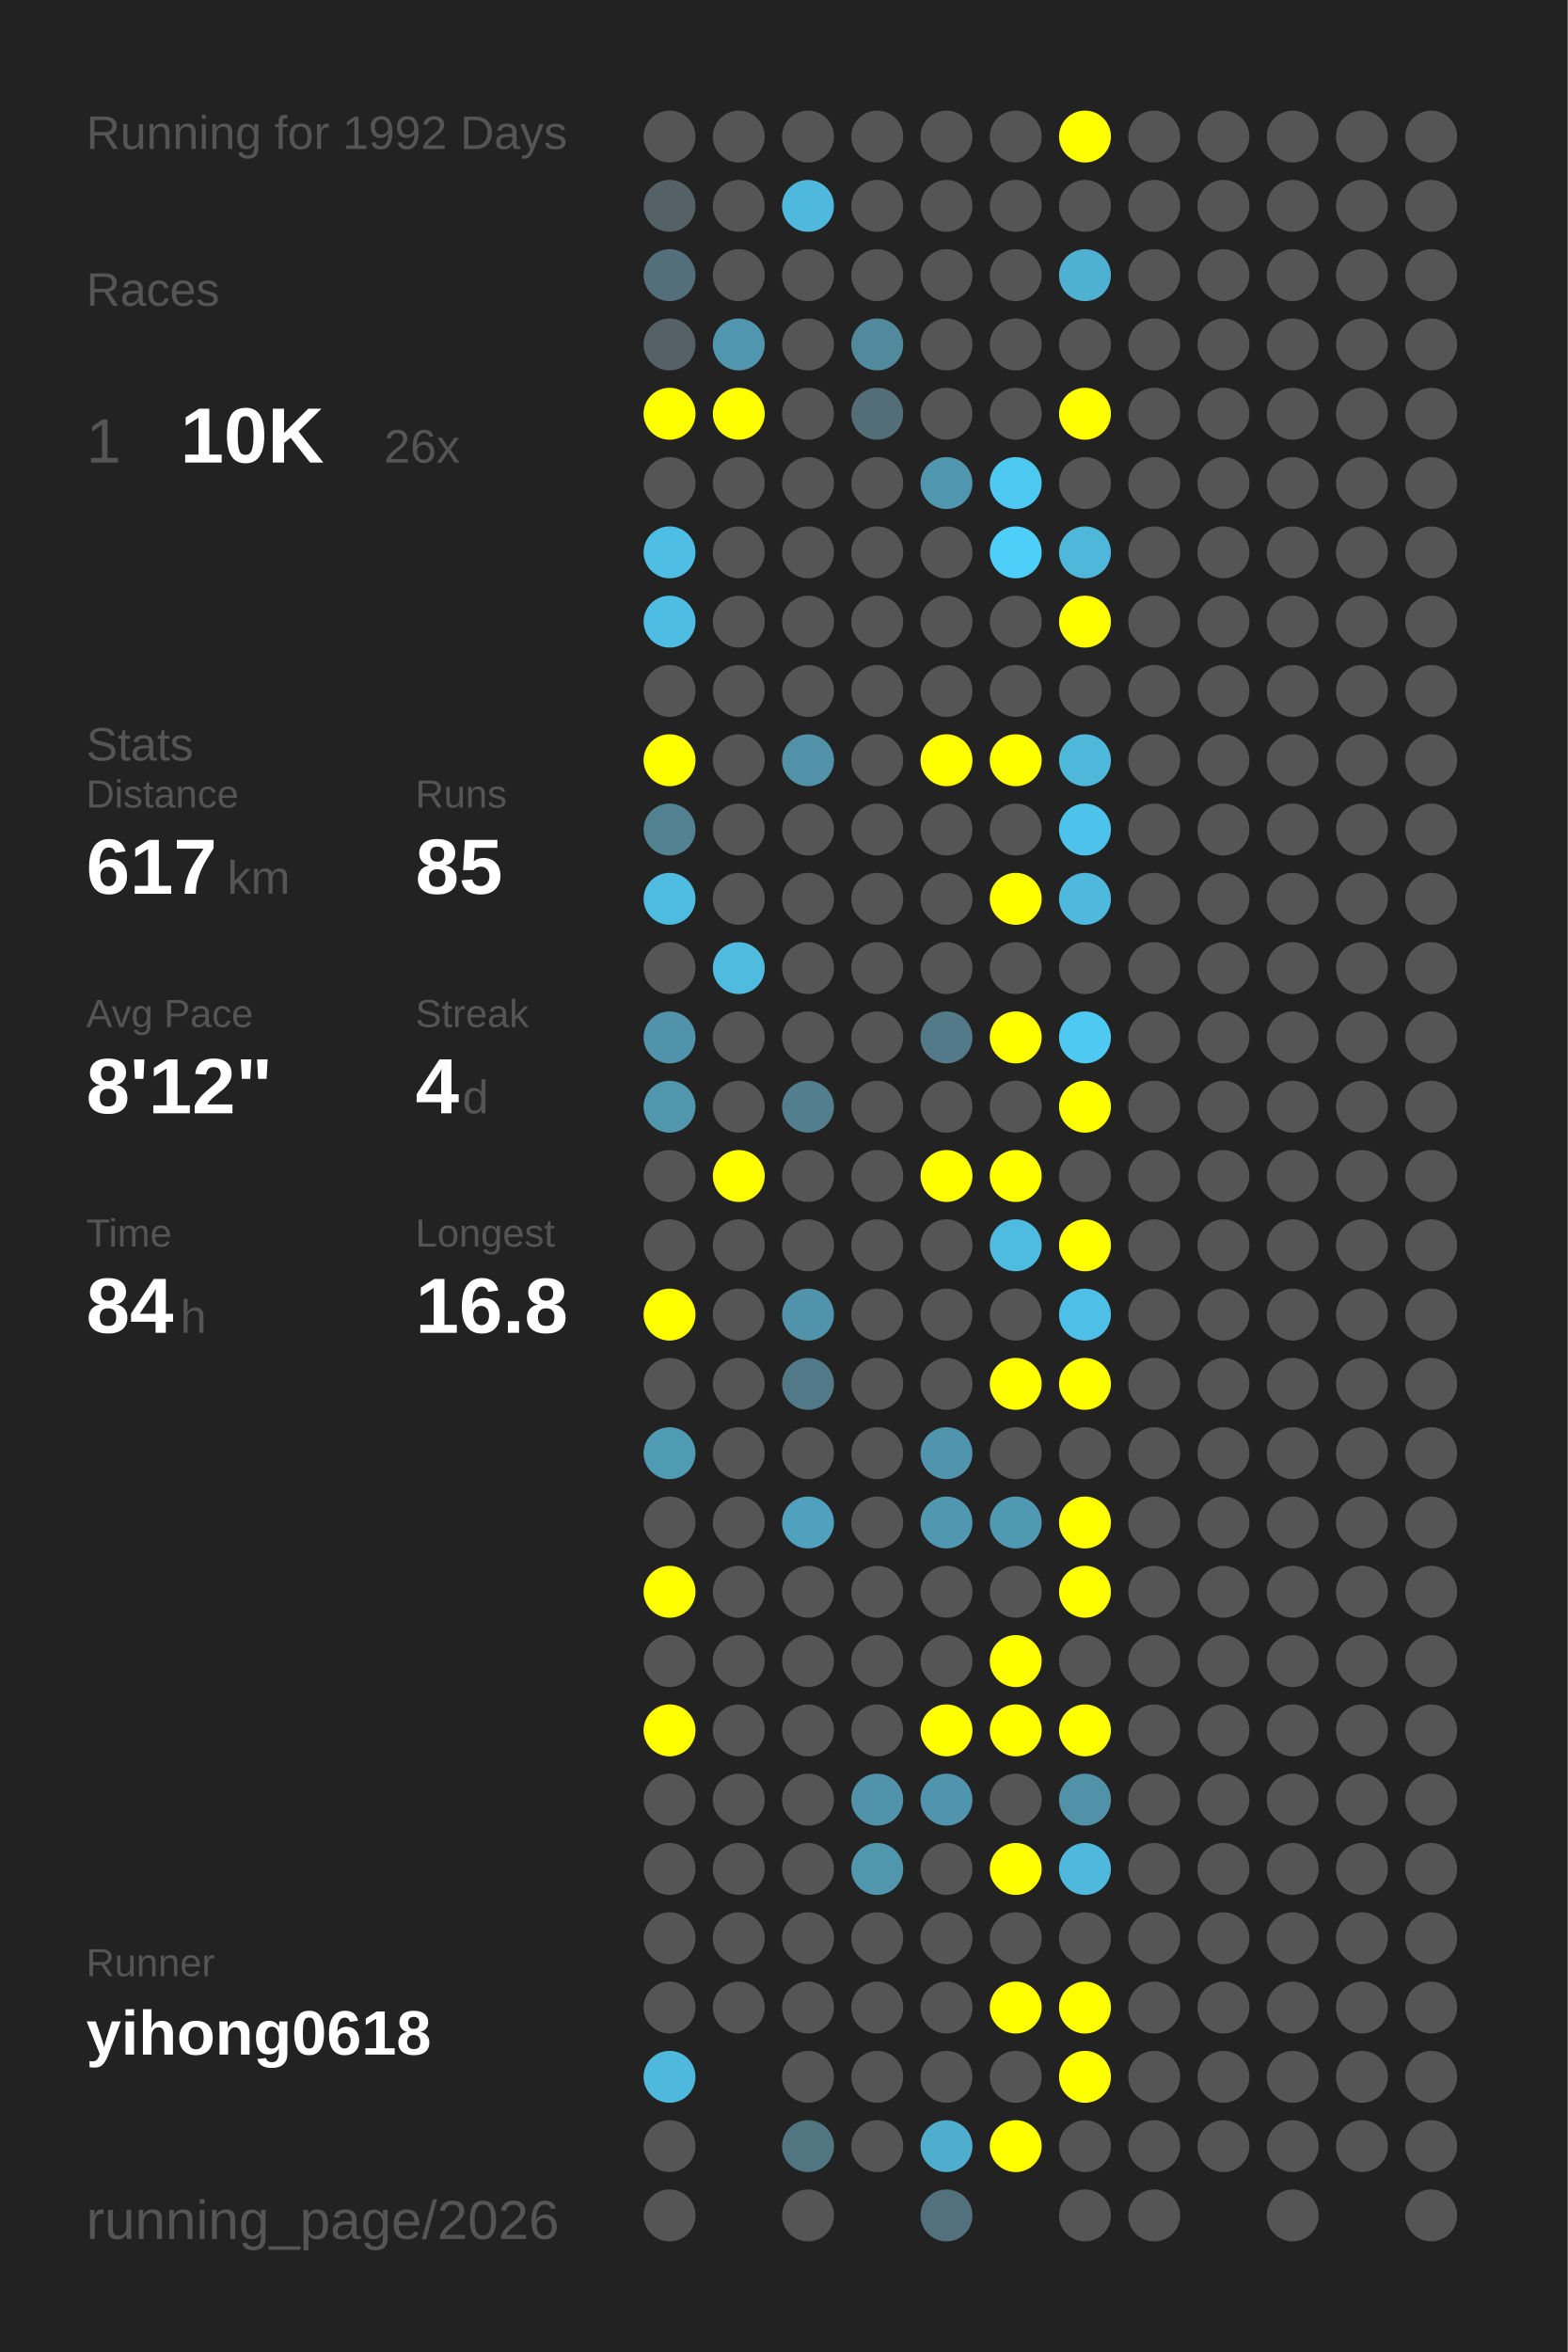
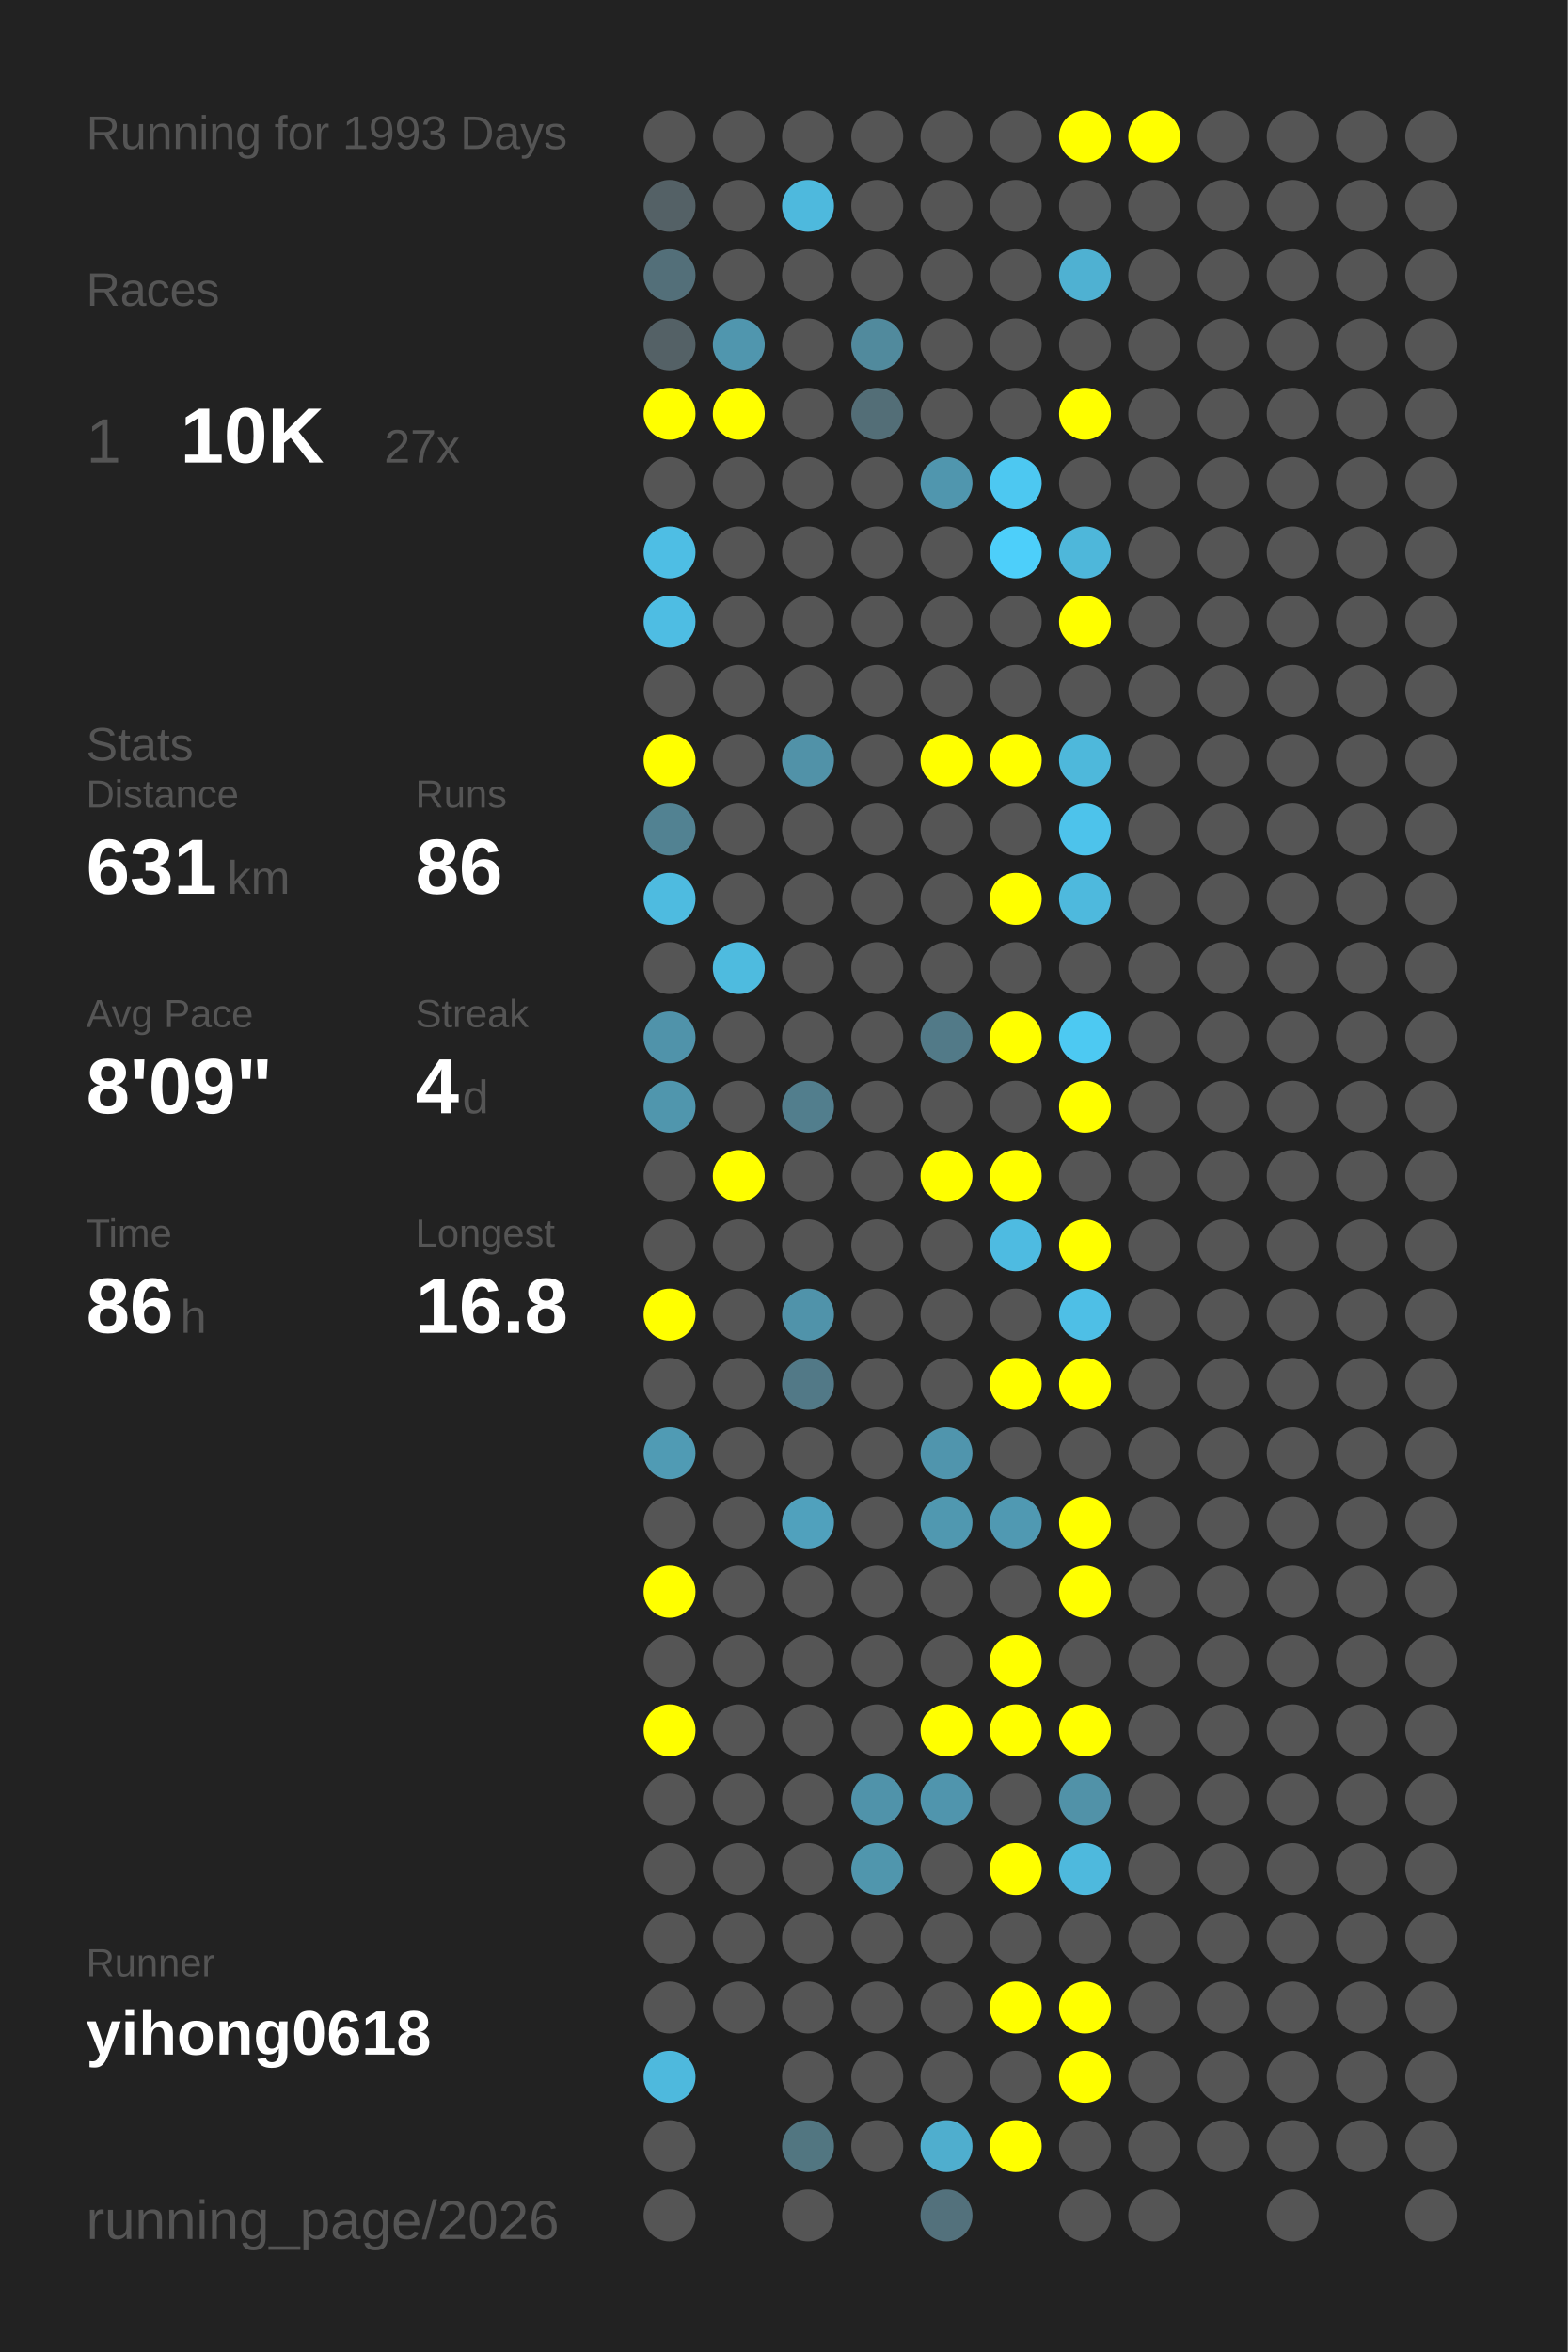
<svg xmlns="http://www.w3.org/2000/svg" baseProfile="full" height="300mm" version="1.1" viewBox="0,0,200,300" width="200mm">
  <defs />
  <rect fill="#222222" height="300" width="200" x="0" y="0" />
-   <text fill="#555555" style="font-size:6px; font-family:Arial;" x="11" y="19">Running for 1992 Days</text>
+   <text fill="#555555" style="font-size:6px; font-family:Arial;" x="11" y="19">Running for 1993 Days</text>
  <text fill="#555555" style="font-size:6px; font-family:Arial;" x="11" y="39">Races</text>
  <text fill="#555555" style="font-size:8px; font-family:Arial;" x="11" y="59">1</text>
  <text fill="#FFFFFF" style="font-size:10px; font-family:Arial; font-weight:bold;" x="23" y="59">10K</text>
-   <text fill="#555555" style="font-size:6px; font-family:Arial;" x="49" y="59">26x</text>
+   <text fill="#555555" style="font-size:6px; font-family:Arial;" x="49" y="59">27x</text>
  <text fill="#555555" style="font-size:6px; font-family:Arial;" x="11" y="97">Stats</text>
  <text fill="#555555" style="font-size:5px; font-family:Arial;" x="11" y="103">Distance</text>
-   <text fill="#FFFFFF" style="font-size:10px; font-family:Arial; font-weight:bold;" x="11" y="114">617</text>
+   <text fill="#FFFFFF" style="font-size:10px; font-family:Arial; font-weight:bold;" x="11" y="114">631</text>
  <text fill="#555555" style="font-size:6px; font-family:Arial;" x="29" y="114">km</text>
  <text fill="#555555" style="font-size:5px; font-family:Arial;" x="53" y="103">Runs</text>
-   <text fill="#FFFFFF" style="font-size:10px; font-family:Arial; font-weight:bold;" x="53" y="114">85</text>
+   <text fill="#FFFFFF" style="font-size:10px; font-family:Arial; font-weight:bold;" x="53" y="114">86</text>
  <text fill="#555555" style="font-size:5px; font-family:Arial;" x="11" y="131">Avg Pace</text>
-   <text fill="#FFFFFF" style="font-size:10px; font-family:Arial; font-weight:bold;" x="11" y="142">8'12"</text>
+   <text fill="#FFFFFF" style="font-size:10px; font-family:Arial; font-weight:bold;" x="11" y="142">8'09"</text>
  <text fill="#555555" style="font-size:5px; font-family:Arial;" x="53" y="131">Streak</text>
  <text fill="#FFFFFF" style="font-size:10px; font-family:Arial; font-weight:bold;" x="53" y="142">4</text>
  <text fill="#555555" style="font-size:6px; font-family:Arial;" x="59" y="142">d</text>
  <text fill="#555555" style="font-size:5px; font-family:Arial;" x="11" y="159">Time</text>
-   <text fill="#FFFFFF" style="font-size:10px; font-family:Arial; font-weight:bold;" x="11" y="170">84</text>
+   <text fill="#FFFFFF" style="font-size:10px; font-family:Arial; font-weight:bold;" x="11" y="170">86</text>
  <text fill="#555555" style="font-size:6px; font-family:Arial;" x="23" y="170">h</text>
  <text fill="#555555" style="font-size:5px; font-family:Arial;" x="53" y="159">Longest</text>
  <text fill="#FFFFFF" style="font-size:10px; font-family:Arial; font-weight:bold;" x="53" y="170">16.8</text>
  <text fill="#555555" style="font-size:5px; font-family:Arial;" x="11" y="252.065">Runner</text>
  <text fill="#FFFFFF" style="font-size:8px; font-family:Arial; font-weight:bold;" x="11" y="262.065">yihong0618</text>
  <text fill="#555555" style="font-size:7px; font-family:Arial;" x="11" y="285.581">running_page/2026</text>
  <circle cx="85.417" cy="17.419" fill="#555555" r="3.312" />
  <circle cx="85.417" cy="26.258" fill="#546166" r="3.312" />
  <circle cx="85.417" cy="35.097" fill="#536f79" r="3.312" />
  <circle cx="85.417" cy="43.935" fill="#546166" r="3.312" />
  <circle cx="85.417" cy="52.774" fill="#FFFF00" r="3.312" />
  <circle cx="85.417" cy="61.613" fill="#555555" r="3.312" />
  <circle cx="85.417" cy="70.452" fill="#4ebee4" r="3.312" />
  <circle cx="85.417" cy="79.29" fill="#4ebde3" r="3.312" />
  <circle cx="85.417" cy="88.129" fill="#555555" r="3.312" />
  <circle cx="85.417" cy="96.968" fill="#FFFF00" r="3.312" />
  <circle cx="85.417" cy="105.806" fill="#528292" r="3.312" />
  <circle cx="85.417" cy="114.645" fill="#4ebbe0" r="3.312" />
  <circle cx="85.417" cy="123.484" fill="#555555" r="3.312" />
  <circle cx="85.417" cy="132.323" fill="#5093aa" r="3.312" />
  <circle cx="85.417" cy="141.161" fill="#5096ad" r="3.312" />
  <circle cx="85.417" cy="150" fill="#555555" r="3.312" />
  <circle cx="85.417" cy="158.839" fill="#555555" r="3.312" />
  <circle cx="85.417" cy="167.677" fill="#FFFF00" r="3.312" />
  <circle cx="85.417" cy="176.516" fill="#555555" r="3.312" />
  <circle cx="85.417" cy="185.355" fill="#509bb4" r="3.312" />
  <circle cx="85.417" cy="194.194" fill="#555555" r="3.312" />
  <circle cx="85.417" cy="203.032" fill="#FFFF00" r="3.312" />
  <circle cx="85.417" cy="211.871" fill="#555555" r="3.312" />
  <circle cx="85.417" cy="220.71" fill="#FFFF00" r="3.312" />
  <circle cx="85.417" cy="229.548" fill="#555555" r="3.312" />
  <circle cx="85.417" cy="238.387" fill="#555555" r="3.312" />
  <circle cx="85.417" cy="247.226" fill="#555555" r="3.312" />
  <circle cx="85.417" cy="256.065" fill="#555555" r="3.312" />
  <circle cx="85.417" cy="264.903" fill="#4eb9dd" r="3.312" />
  <circle cx="85.417" cy="273.742" fill="#555555" r="3.312" />
  <circle cx="85.417" cy="282.581" fill="#555555" r="3.312" />
  <circle cx="94.25" cy="17.419" fill="#555555" r="3.312" />
  <circle cx="94.25" cy="26.258" fill="#555555" r="3.312" />
  <circle cx="94.25" cy="35.097" fill="#555555" r="3.312" />
  <circle cx="94.25" cy="43.935" fill="#5096ae" r="3.312" />
  <circle cx="94.25" cy="52.774" fill="#FFFF00" r="3.312" />
  <circle cx="94.25" cy="61.613" fill="#555555" r="3.312" />
  <circle cx="94.25" cy="70.452" fill="#555555" r="3.312" />
  <circle cx="94.25" cy="79.29" fill="#555555" r="3.312" />
  <circle cx="94.25" cy="88.129" fill="#555555" r="3.312" />
  <circle cx="94.25" cy="96.968" fill="#555555" r="3.312" />
  <circle cx="94.25" cy="105.806" fill="#555555" r="3.312" />
  <circle cx="94.25" cy="114.645" fill="#555555" r="3.312" />
  <circle cx="94.25" cy="123.484" fill="#4ebbdf" r="3.312" />
  <circle cx="94.25" cy="132.323" fill="#555555" r="3.312" />
  <circle cx="94.25" cy="141.161" fill="#555555" r="3.312" />
  <circle cx="94.25" cy="150" fill="#FFFF00" r="3.312" />
  <circle cx="94.25" cy="158.839" fill="#555555" r="3.312" />
  <circle cx="94.25" cy="167.677" fill="#555555" r="3.312" />
  <circle cx="94.25" cy="176.516" fill="#555555" r="3.312" />
  <circle cx="94.25" cy="185.355" fill="#555555" r="3.312" />
  <circle cx="94.25" cy="194.194" fill="#555555" r="3.312" />
  <circle cx="94.25" cy="203.032" fill="#555555" r="3.312" />
  <circle cx="94.25" cy="211.871" fill="#555555" r="3.312" />
  <circle cx="94.25" cy="220.71" fill="#555555" r="3.312" />
  <circle cx="94.25" cy="229.548" fill="#555555" r="3.312" />
  <circle cx="94.25" cy="238.387" fill="#555555" r="3.312" />
  <circle cx="94.25" cy="247.226" fill="#555555" r="3.312" />
  <circle cx="94.25" cy="256.065" fill="#555555" r="3.312" />
  <circle cx="103.083" cy="17.419" fill="#555555" r="3.312" />
  <circle cx="103.083" cy="26.258" fill="#4eb9dd" r="3.312" />
  <circle cx="103.083" cy="35.097" fill="#555555" r="3.312" />
  <circle cx="103.083" cy="43.935" fill="#555555" r="3.312" />
  <circle cx="103.083" cy="52.774" fill="#555555" r="3.312" />
  <circle cx="103.083" cy="61.613" fill="#555555" r="3.312" />
  <circle cx="103.083" cy="70.452" fill="#555555" r="3.312" />
  <circle cx="103.083" cy="79.29" fill="#555555" r="3.312" />
  <circle cx="103.083" cy="88.129" fill="#555555" r="3.312" />
  <circle cx="103.083" cy="96.968" fill="#5192a8" r="3.312" />
  <circle cx="103.083" cy="105.806" fill="#555555" r="3.312" />
  <circle cx="103.083" cy="114.645" fill="#555555" r="3.312" />
  <circle cx="103.083" cy="123.484" fill="#555555" r="3.312" />
  <circle cx="103.083" cy="132.323" fill="#555555" r="3.312" />
  <circle cx="103.083" cy="141.161" fill="#527e8d" r="3.312" />
  <circle cx="103.083" cy="150" fill="#555555" r="3.312" />
  <circle cx="103.083" cy="158.839" fill="#555555" r="3.312" />
  <circle cx="103.083" cy="167.677" fill="#5093aa" r="3.312" />
  <circle cx="103.083" cy="176.516" fill="#527987" r="3.312" />
  <circle cx="103.083" cy="185.355" fill="#555555" r="3.312" />
  <circle cx="103.083" cy="194.194" fill="#50a1bd" r="3.312" />
  <circle cx="103.083" cy="203.032" fill="#555555" r="3.312" />
  <circle cx="103.083" cy="211.871" fill="#555555" r="3.312" />
  <circle cx="103.083" cy="220.71" fill="#555555" r="3.312" />
  <circle cx="103.083" cy="229.548" fill="#555555" r="3.312" />
  <circle cx="103.083" cy="238.387" fill="#555555" r="3.312" />
  <circle cx="103.083" cy="247.226" fill="#555555" r="3.312" />
  <circle cx="103.083" cy="256.065" fill="#555555" r="3.312" />
  <circle cx="103.083" cy="264.903" fill="#555555" r="3.312" />
  <circle cx="103.083" cy="273.742" fill="#527681" r="3.312" />
  <circle cx="103.083" cy="282.581" fill="#555555" r="3.312" />
  <circle cx="111.917" cy="17.419" fill="#555555" r="3.312" />
  <circle cx="111.917" cy="26.258" fill="#555555" r="3.312" />
  <circle cx="111.917" cy="35.097" fill="#555555" r="3.312" />
  <circle cx="111.917" cy="43.935" fill="#518a9d" r="3.312" />
  <circle cx="111.917" cy="52.774" fill="#536e77" r="3.312" />
  <circle cx="111.917" cy="61.613" fill="#555555" r="3.312" />
  <circle cx="111.917" cy="70.452" fill="#555555" r="3.312" />
  <circle cx="111.917" cy="79.29" fill="#555555" r="3.312" />
  <circle cx="111.917" cy="88.129" fill="#555555" r="3.312" />
  <circle cx="111.917" cy="96.968" fill="#555555" r="3.312" />
  <circle cx="111.917" cy="105.806" fill="#555555" r="3.312" />
  <circle cx="111.917" cy="114.645" fill="#555555" r="3.312" />
  <circle cx="111.917" cy="123.484" fill="#555555" r="3.312" />
  <circle cx="111.917" cy="132.323" fill="#555555" r="3.312" />
  <circle cx="111.917" cy="141.161" fill="#555555" r="3.312" />
  <circle cx="111.917" cy="150" fill="#555555" r="3.312" />
  <circle cx="111.917" cy="158.839" fill="#555555" r="3.312" />
  <circle cx="111.917" cy="167.677" fill="#555555" r="3.312" />
  <circle cx="111.917" cy="176.516" fill="#555555" r="3.312" />
  <circle cx="111.917" cy="185.355" fill="#555555" r="3.312" />
  <circle cx="111.917" cy="194.194" fill="#555555" r="3.312" />
  <circle cx="111.917" cy="203.032" fill="#555555" r="3.312" />
  <circle cx="111.917" cy="211.871" fill="#555555" r="3.312" />
  <circle cx="111.917" cy="220.71" fill="#555555" r="3.312" />
  <circle cx="111.917" cy="229.548" fill="#5093aa" r="3.312" />
  <circle cx="111.917" cy="238.387" fill="#5096ad" r="3.312" />
  <circle cx="111.917" cy="247.226" fill="#555555" r="3.312" />
  <circle cx="111.917" cy="256.065" fill="#555555" r="3.312" />
  <circle cx="111.917" cy="264.903" fill="#555555" r="3.312" />
  <circle cx="111.917" cy="273.742" fill="#555555" r="3.312" />
  <circle cx="120.75" cy="17.419" fill="#555555" r="3.312" />
  <circle cx="120.75" cy="26.258" fill="#555555" r="3.312" />
  <circle cx="120.75" cy="35.097" fill="#555555" r="3.312" />
  <circle cx="120.75" cy="43.935" fill="#555555" r="3.312" />
  <circle cx="120.75" cy="52.774" fill="#555555" r="3.312" />
  <circle cx="120.75" cy="61.613" fill="#5096ae" r="3.312" />
  <circle cx="120.75" cy="70.452" fill="#555555" r="3.312" />
  <circle cx="120.75" cy="79.29" fill="#555555" r="3.312" />
  <circle cx="120.75" cy="88.129" fill="#555555" r="3.312" />
  <circle cx="120.75" cy="96.968" fill="#FFFF00" r="3.312" />
  <circle cx="120.75" cy="105.806" fill="#555555" r="3.312" />
  <circle cx="120.75" cy="114.645" fill="#555555" r="3.312" />
  <circle cx="120.75" cy="123.484" fill="#555555" r="3.312" />
  <circle cx="120.75" cy="132.323" fill="#527a88" r="3.312" />
  <circle cx="120.75" cy="141.161" fill="#555555" r="3.312" />
  <circle cx="120.75" cy="150" fill="#FFFF00" r="3.312" />
  <circle cx="120.75" cy="158.839" fill="#555555" r="3.312" />
  <circle cx="120.75" cy="167.677" fill="#555555" r="3.312" />
  <circle cx="120.75" cy="176.516" fill="#555555" r="3.312" />
  <circle cx="120.75" cy="185.355" fill="#5095ad" r="3.312" />
  <circle cx="120.75" cy="194.194" fill="#5098b0" r="3.312" />
  <circle cx="120.75" cy="203.032" fill="#555555" r="3.312" />
  <circle cx="120.75" cy="211.871" fill="#555555" r="3.312" />
  <circle cx="120.75" cy="220.71" fill="#FFFF00" r="3.312" />
  <circle cx="120.75" cy="229.548" fill="#5095ad" r="3.312" />
  <circle cx="120.75" cy="238.387" fill="#555555" r="3.312" />
  <circle cx="120.75" cy="247.226" fill="#555555" r="3.312" />
  <circle cx="120.75" cy="256.065" fill="#555555" r="3.312" />
  <circle cx="120.75" cy="264.903" fill="#555555" r="3.312" />
  <circle cx="120.75" cy="273.742" fill="#4faece" r="3.312" />
  <circle cx="120.75" cy="282.581" fill="#53717c" r="3.312" />
  <circle cx="129.583" cy="17.419" fill="#555555" r="3.312" />
  <circle cx="129.583" cy="26.258" fill="#555555" r="3.312" />
  <circle cx="129.583" cy="35.097" fill="#555555" r="3.312" />
  <circle cx="129.583" cy="43.935" fill="#555555" r="3.312" />
  <circle cx="129.583" cy="52.774" fill="#555555" r="3.312" />
  <circle cx="129.583" cy="61.613" fill="#4dc8f1" r="3.312" />
  <circle cx="129.583" cy="70.452" fill="#4dcffa" r="3.312" />
  <circle cx="129.583" cy="79.29" fill="#555555" r="3.312" />
  <circle cx="129.583" cy="88.129" fill="#555555" r="3.312" />
  <circle cx="129.583" cy="96.968" fill="#FFFF00" r="3.312" />
  <circle cx="129.583" cy="105.806" fill="#555555" r="3.312" />
  <circle cx="129.583" cy="114.645" fill="#FFFF00" r="3.312" />
  <circle cx="129.583" cy="123.484" fill="#555555" r="3.312" />
  <circle cx="129.583" cy="132.323" fill="#FFFF00" r="3.312" />
  <circle cx="129.583" cy="141.161" fill="#555555" r="3.312" />
  <circle cx="129.583" cy="150" fill="#FFFF00" r="3.312" />
  <circle cx="129.583" cy="158.839" fill="#4ebbe1" r="3.312" />
  <circle cx="129.583" cy="167.677" fill="#555555" r="3.312" />
  <circle cx="129.583" cy="176.516" fill="#FFFF00" r="3.312" />
  <circle cx="129.583" cy="185.355" fill="#555555" r="3.312" />
  <circle cx="129.583" cy="194.194" fill="#5099b2" r="3.312" />
  <circle cx="129.583" cy="203.032" fill="#555555" r="3.312" />
  <circle cx="129.583" cy="211.871" fill="#FFFF00" r="3.312" />
  <circle cx="129.583" cy="220.71" fill="#FFFF00" r="3.312" />
  <circle cx="129.583" cy="229.548" fill="#555555" r="3.312" />
  <circle cx="129.583" cy="238.387" fill="#FFFF00" r="3.312" />
  <circle cx="129.583" cy="247.226" fill="#555555" r="3.312" />
  <circle cx="129.583" cy="256.065" fill="#FFFF00" r="3.312" />
  <circle cx="129.583" cy="264.903" fill="#555555" r="3.312" />
  <circle cx="129.583" cy="273.742" fill="#FFFF00" r="3.312" />
  <circle cx="138.417" cy="17.419" fill="#FFFF00" r="3.312" />
  <circle cx="138.417" cy="26.258" fill="#555555" r="3.312" />
  <circle cx="138.417" cy="35.097" fill="#4fb1d2" r="3.312" />
  <circle cx="138.417" cy="43.935" fill="#555555" r="3.312" />
  <circle cx="138.417" cy="52.774" fill="#FFFF00" r="3.312" />
  <circle cx="138.417" cy="61.613" fill="#555555" r="3.312" />
  <circle cx="138.417" cy="70.452" fill="#4eb7da" r="3.312" />
  <circle cx="138.417" cy="79.29" fill="#FFFF00" r="3.312" />
  <circle cx="138.417" cy="88.129" fill="#555555" r="3.312" />
  <circle cx="138.417" cy="96.968" fill="#4eb8db" r="3.312" />
  <circle cx="138.417" cy="105.806" fill="#4dc3eb" r="3.312" />
  <circle cx="138.417" cy="114.645" fill="#4eb9dd" r="3.312" />
  <circle cx="138.417" cy="123.484" fill="#555555" r="3.312" />
  <circle cx="138.417" cy="132.323" fill="#4dc9f2" r="3.312" />
  <circle cx="138.417" cy="141.161" fill="#FFFF00" r="3.312" />
  <circle cx="138.417" cy="150" fill="#555555" r="3.312" />
  <circle cx="138.417" cy="158.839" fill="#FFFF00" r="3.312" />
  <circle cx="138.417" cy="167.677" fill="#4ebfe6" r="3.312" />
  <circle cx="138.417" cy="176.516" fill="#FFFF00" r="3.312" />
  <circle cx="138.417" cy="185.355" fill="#555555" r="3.312" />
  <circle cx="138.417" cy="194.194" fill="#FFFF00" r="3.312" />
  <circle cx="138.417" cy="203.032" fill="#FFFF00" r="3.312" />
  <circle cx="138.417" cy="211.871" fill="#555555" r="3.312" />
  <circle cx="138.417" cy="220.71" fill="#FFFF00" r="3.312" />
  <circle cx="138.417" cy="229.548" fill="#5192a8" r="3.312" />
  <circle cx="138.417" cy="238.387" fill="#4eb9dd" r="3.312" />
  <circle cx="138.417" cy="247.226" fill="#555555" r="3.312" />
  <circle cx="138.417" cy="256.065" fill="#FFFF00" r="3.312" />
  <circle cx="138.417" cy="264.903" fill="#FFFF00" r="3.312" />
  <circle cx="138.417" cy="273.742" fill="#555555" r="3.312" />
  <circle cx="138.417" cy="282.581" fill="#555555" r="3.312" />
-   <circle cx="147.25" cy="17.419" fill="#555555" r="3.312" />
+   <circle cx="147.25" cy="17.419" fill="#FFFF00" r="3.312" />
  <circle cx="147.25" cy="26.258" fill="#555555" r="3.312" />
  <circle cx="147.25" cy="35.097" fill="#555555" r="3.312" />
  <circle cx="147.25" cy="43.935" fill="#555555" r="3.312" />
  <circle cx="147.25" cy="52.774" fill="#555555" r="3.312" />
  <circle cx="147.25" cy="61.613" fill="#555555" r="3.312" />
  <circle cx="147.25" cy="70.452" fill="#555555" r="3.312" />
  <circle cx="147.25" cy="79.29" fill="#555555" r="3.312" />
  <circle cx="147.25" cy="88.129" fill="#555555" r="3.312" />
  <circle cx="147.25" cy="96.968" fill="#555555" r="3.312" />
  <circle cx="147.25" cy="105.806" fill="#555555" r="3.312" />
  <circle cx="147.25" cy="114.645" fill="#555555" r="3.312" />
  <circle cx="147.25" cy="123.484" fill="#555555" r="3.312" />
  <circle cx="147.25" cy="132.323" fill="#555555" r="3.312" />
  <circle cx="147.25" cy="141.161" fill="#555555" r="3.312" />
  <circle cx="147.25" cy="150" fill="#555555" r="3.312" />
  <circle cx="147.25" cy="158.839" fill="#555555" r="3.312" />
  <circle cx="147.25" cy="167.677" fill="#555555" r="3.312" />
  <circle cx="147.25" cy="176.516" fill="#555555" r="3.312" />
  <circle cx="147.25" cy="185.355" fill="#555555" r="3.312" />
  <circle cx="147.25" cy="194.194" fill="#555555" r="3.312" />
  <circle cx="147.25" cy="203.032" fill="#555555" r="3.312" />
  <circle cx="147.25" cy="211.871" fill="#555555" r="3.312" />
  <circle cx="147.25" cy="220.71" fill="#555555" r="3.312" />
  <circle cx="147.25" cy="229.548" fill="#555555" r="3.312" />
  <circle cx="147.25" cy="238.387" fill="#555555" r="3.312" />
  <circle cx="147.25" cy="247.226" fill="#555555" r="3.312" />
  <circle cx="147.25" cy="256.065" fill="#555555" r="3.312" />
  <circle cx="147.25" cy="264.903" fill="#555555" r="3.312" />
  <circle cx="147.25" cy="273.742" fill="#555555" r="3.312" />
  <circle cx="147.25" cy="282.581" fill="#555555" r="3.312" />
  <circle cx="156.083" cy="17.419" fill="#555555" r="3.312" />
  <circle cx="156.083" cy="26.258" fill="#555555" r="3.312" />
  <circle cx="156.083" cy="35.097" fill="#555555" r="3.312" />
  <circle cx="156.083" cy="43.935" fill="#555555" r="3.312" />
  <circle cx="156.083" cy="52.774" fill="#555555" r="3.312" />
  <circle cx="156.083" cy="61.613" fill="#555555" r="3.312" />
  <circle cx="156.083" cy="70.452" fill="#555555" r="3.312" />
  <circle cx="156.083" cy="79.29" fill="#555555" r="3.312" />
  <circle cx="156.083" cy="88.129" fill="#555555" r="3.312" />
  <circle cx="156.083" cy="96.968" fill="#555555" r="3.312" />
  <circle cx="156.083" cy="105.806" fill="#555555" r="3.312" />
  <circle cx="156.083" cy="114.645" fill="#555555" r="3.312" />
  <circle cx="156.083" cy="123.484" fill="#555555" r="3.312" />
  <circle cx="156.083" cy="132.323" fill="#555555" r="3.312" />
  <circle cx="156.083" cy="141.161" fill="#555555" r="3.312" />
  <circle cx="156.083" cy="150" fill="#555555" r="3.312" />
  <circle cx="156.083" cy="158.839" fill="#555555" r="3.312" />
  <circle cx="156.083" cy="167.677" fill="#555555" r="3.312" />
  <circle cx="156.083" cy="176.516" fill="#555555" r="3.312" />
  <circle cx="156.083" cy="185.355" fill="#555555" r="3.312" />
  <circle cx="156.083" cy="194.194" fill="#555555" r="3.312" />
  <circle cx="156.083" cy="203.032" fill="#555555" r="3.312" />
  <circle cx="156.083" cy="211.871" fill="#555555" r="3.312" />
  <circle cx="156.083" cy="220.71" fill="#555555" r="3.312" />
  <circle cx="156.083" cy="229.548" fill="#555555" r="3.312" />
  <circle cx="156.083" cy="238.387" fill="#555555" r="3.312" />
  <circle cx="156.083" cy="247.226" fill="#555555" r="3.312" />
  <circle cx="156.083" cy="256.065" fill="#555555" r="3.312" />
  <circle cx="156.083" cy="264.903" fill="#555555" r="3.312" />
  <circle cx="156.083" cy="273.742" fill="#555555" r="3.312" />
  <circle cx="164.917" cy="17.419" fill="#555555" r="3.312" />
  <circle cx="164.917" cy="26.258" fill="#555555" r="3.312" />
  <circle cx="164.917" cy="35.097" fill="#555555" r="3.312" />
  <circle cx="164.917" cy="43.935" fill="#555555" r="3.312" />
  <circle cx="164.917" cy="52.774" fill="#555555" r="3.312" />
  <circle cx="164.917" cy="61.613" fill="#555555" r="3.312" />
  <circle cx="164.917" cy="70.452" fill="#555555" r="3.312" />
  <circle cx="164.917" cy="79.29" fill="#555555" r="3.312" />
  <circle cx="164.917" cy="88.129" fill="#555555" r="3.312" />
  <circle cx="164.917" cy="96.968" fill="#555555" r="3.312" />
  <circle cx="164.917" cy="105.806" fill="#555555" r="3.312" />
  <circle cx="164.917" cy="114.645" fill="#555555" r="3.312" />
  <circle cx="164.917" cy="123.484" fill="#555555" r="3.312" />
  <circle cx="164.917" cy="132.323" fill="#555555" r="3.312" />
  <circle cx="164.917" cy="141.161" fill="#555555" r="3.312" />
  <circle cx="164.917" cy="150" fill="#555555" r="3.312" />
  <circle cx="164.917" cy="158.839" fill="#555555" r="3.312" />
  <circle cx="164.917" cy="167.677" fill="#555555" r="3.312" />
  <circle cx="164.917" cy="176.516" fill="#555555" r="3.312" />
  <circle cx="164.917" cy="185.355" fill="#555555" r="3.312" />
  <circle cx="164.917" cy="194.194" fill="#555555" r="3.312" />
  <circle cx="164.917" cy="203.032" fill="#555555" r="3.312" />
  <circle cx="164.917" cy="211.871" fill="#555555" r="3.312" />
  <circle cx="164.917" cy="220.71" fill="#555555" r="3.312" />
  <circle cx="164.917" cy="229.548" fill="#555555" r="3.312" />
  <circle cx="164.917" cy="238.387" fill="#555555" r="3.312" />
  <circle cx="164.917" cy="247.226" fill="#555555" r="3.312" />
  <circle cx="164.917" cy="256.065" fill="#555555" r="3.312" />
  <circle cx="164.917" cy="264.903" fill="#555555" r="3.312" />
  <circle cx="164.917" cy="273.742" fill="#555555" r="3.312" />
  <circle cx="164.917" cy="282.581" fill="#555555" r="3.312" />
  <circle cx="173.75" cy="17.419" fill="#555555" r="3.312" />
  <circle cx="173.75" cy="26.258" fill="#555555" r="3.312" />
  <circle cx="173.75" cy="35.097" fill="#555555" r="3.312" />
  <circle cx="173.75" cy="43.935" fill="#555555" r="3.312" />
  <circle cx="173.75" cy="52.774" fill="#555555" r="3.312" />
  <circle cx="173.75" cy="61.613" fill="#555555" r="3.312" />
  <circle cx="173.75" cy="70.452" fill="#555555" r="3.312" />
  <circle cx="173.75" cy="79.29" fill="#555555" r="3.312" />
  <circle cx="173.75" cy="88.129" fill="#555555" r="3.312" />
  <circle cx="173.75" cy="96.968" fill="#555555" r="3.312" />
  <circle cx="173.75" cy="105.806" fill="#555555" r="3.312" />
  <circle cx="173.75" cy="114.645" fill="#555555" r="3.312" />
  <circle cx="173.75" cy="123.484" fill="#555555" r="3.312" />
  <circle cx="173.75" cy="132.323" fill="#555555" r="3.312" />
  <circle cx="173.75" cy="141.161" fill="#555555" r="3.312" />
  <circle cx="173.75" cy="150" fill="#555555" r="3.312" />
  <circle cx="173.75" cy="158.839" fill="#555555" r="3.312" />
  <circle cx="173.75" cy="167.677" fill="#555555" r="3.312" />
  <circle cx="173.75" cy="176.516" fill="#555555" r="3.312" />
  <circle cx="173.75" cy="185.355" fill="#555555" r="3.312" />
  <circle cx="173.75" cy="194.194" fill="#555555" r="3.312" />
  <circle cx="173.75" cy="203.032" fill="#555555" r="3.312" />
  <circle cx="173.75" cy="211.871" fill="#555555" r="3.312" />
  <circle cx="173.75" cy="220.71" fill="#555555" r="3.312" />
  <circle cx="173.75" cy="229.548" fill="#555555" r="3.312" />
  <circle cx="173.75" cy="238.387" fill="#555555" r="3.312" />
  <circle cx="173.75" cy="247.226" fill="#555555" r="3.312" />
  <circle cx="173.75" cy="256.065" fill="#555555" r="3.312" />
  <circle cx="173.75" cy="264.903" fill="#555555" r="3.312" />
  <circle cx="173.75" cy="273.742" fill="#555555" r="3.312" />
  <circle cx="182.583" cy="17.419" fill="#555555" r="3.312" />
  <circle cx="182.583" cy="26.258" fill="#555555" r="3.312" />
  <circle cx="182.583" cy="35.097" fill="#555555" r="3.312" />
  <circle cx="182.583" cy="43.935" fill="#555555" r="3.312" />
  <circle cx="182.583" cy="52.774" fill="#555555" r="3.312" />
  <circle cx="182.583" cy="61.613" fill="#555555" r="3.312" />
  <circle cx="182.583" cy="70.452" fill="#555555" r="3.312" />
  <circle cx="182.583" cy="79.29" fill="#555555" r="3.312" />
  <circle cx="182.583" cy="88.129" fill="#555555" r="3.312" />
  <circle cx="182.583" cy="96.968" fill="#555555" r="3.312" />
  <circle cx="182.583" cy="105.806" fill="#555555" r="3.312" />
  <circle cx="182.583" cy="114.645" fill="#555555" r="3.312" />
  <circle cx="182.583" cy="123.484" fill="#555555" r="3.312" />
  <circle cx="182.583" cy="132.323" fill="#555555" r="3.312" />
  <circle cx="182.583" cy="141.161" fill="#555555" r="3.312" />
  <circle cx="182.583" cy="150" fill="#555555" r="3.312" />
  <circle cx="182.583" cy="158.839" fill="#555555" r="3.312" />
  <circle cx="182.583" cy="167.677" fill="#555555" r="3.312" />
  <circle cx="182.583" cy="176.516" fill="#555555" r="3.312" />
  <circle cx="182.583" cy="185.355" fill="#555555" r="3.312" />
  <circle cx="182.583" cy="194.194" fill="#555555" r="3.312" />
  <circle cx="182.583" cy="203.032" fill="#555555" r="3.312" />
  <circle cx="182.583" cy="211.871" fill="#555555" r="3.312" />
  <circle cx="182.583" cy="220.71" fill="#555555" r="3.312" />
  <circle cx="182.583" cy="229.548" fill="#555555" r="3.312" />
  <circle cx="182.583" cy="238.387" fill="#555555" r="3.312" />
  <circle cx="182.583" cy="247.226" fill="#555555" r="3.312" />
  <circle cx="182.583" cy="256.065" fill="#555555" r="3.312" />
  <circle cx="182.583" cy="264.903" fill="#555555" r="3.312" />
  <circle cx="182.583" cy="273.742" fill="#555555" r="3.312" />
  <circle cx="182.583" cy="282.581" fill="#555555" r="3.312" />
</svg>
